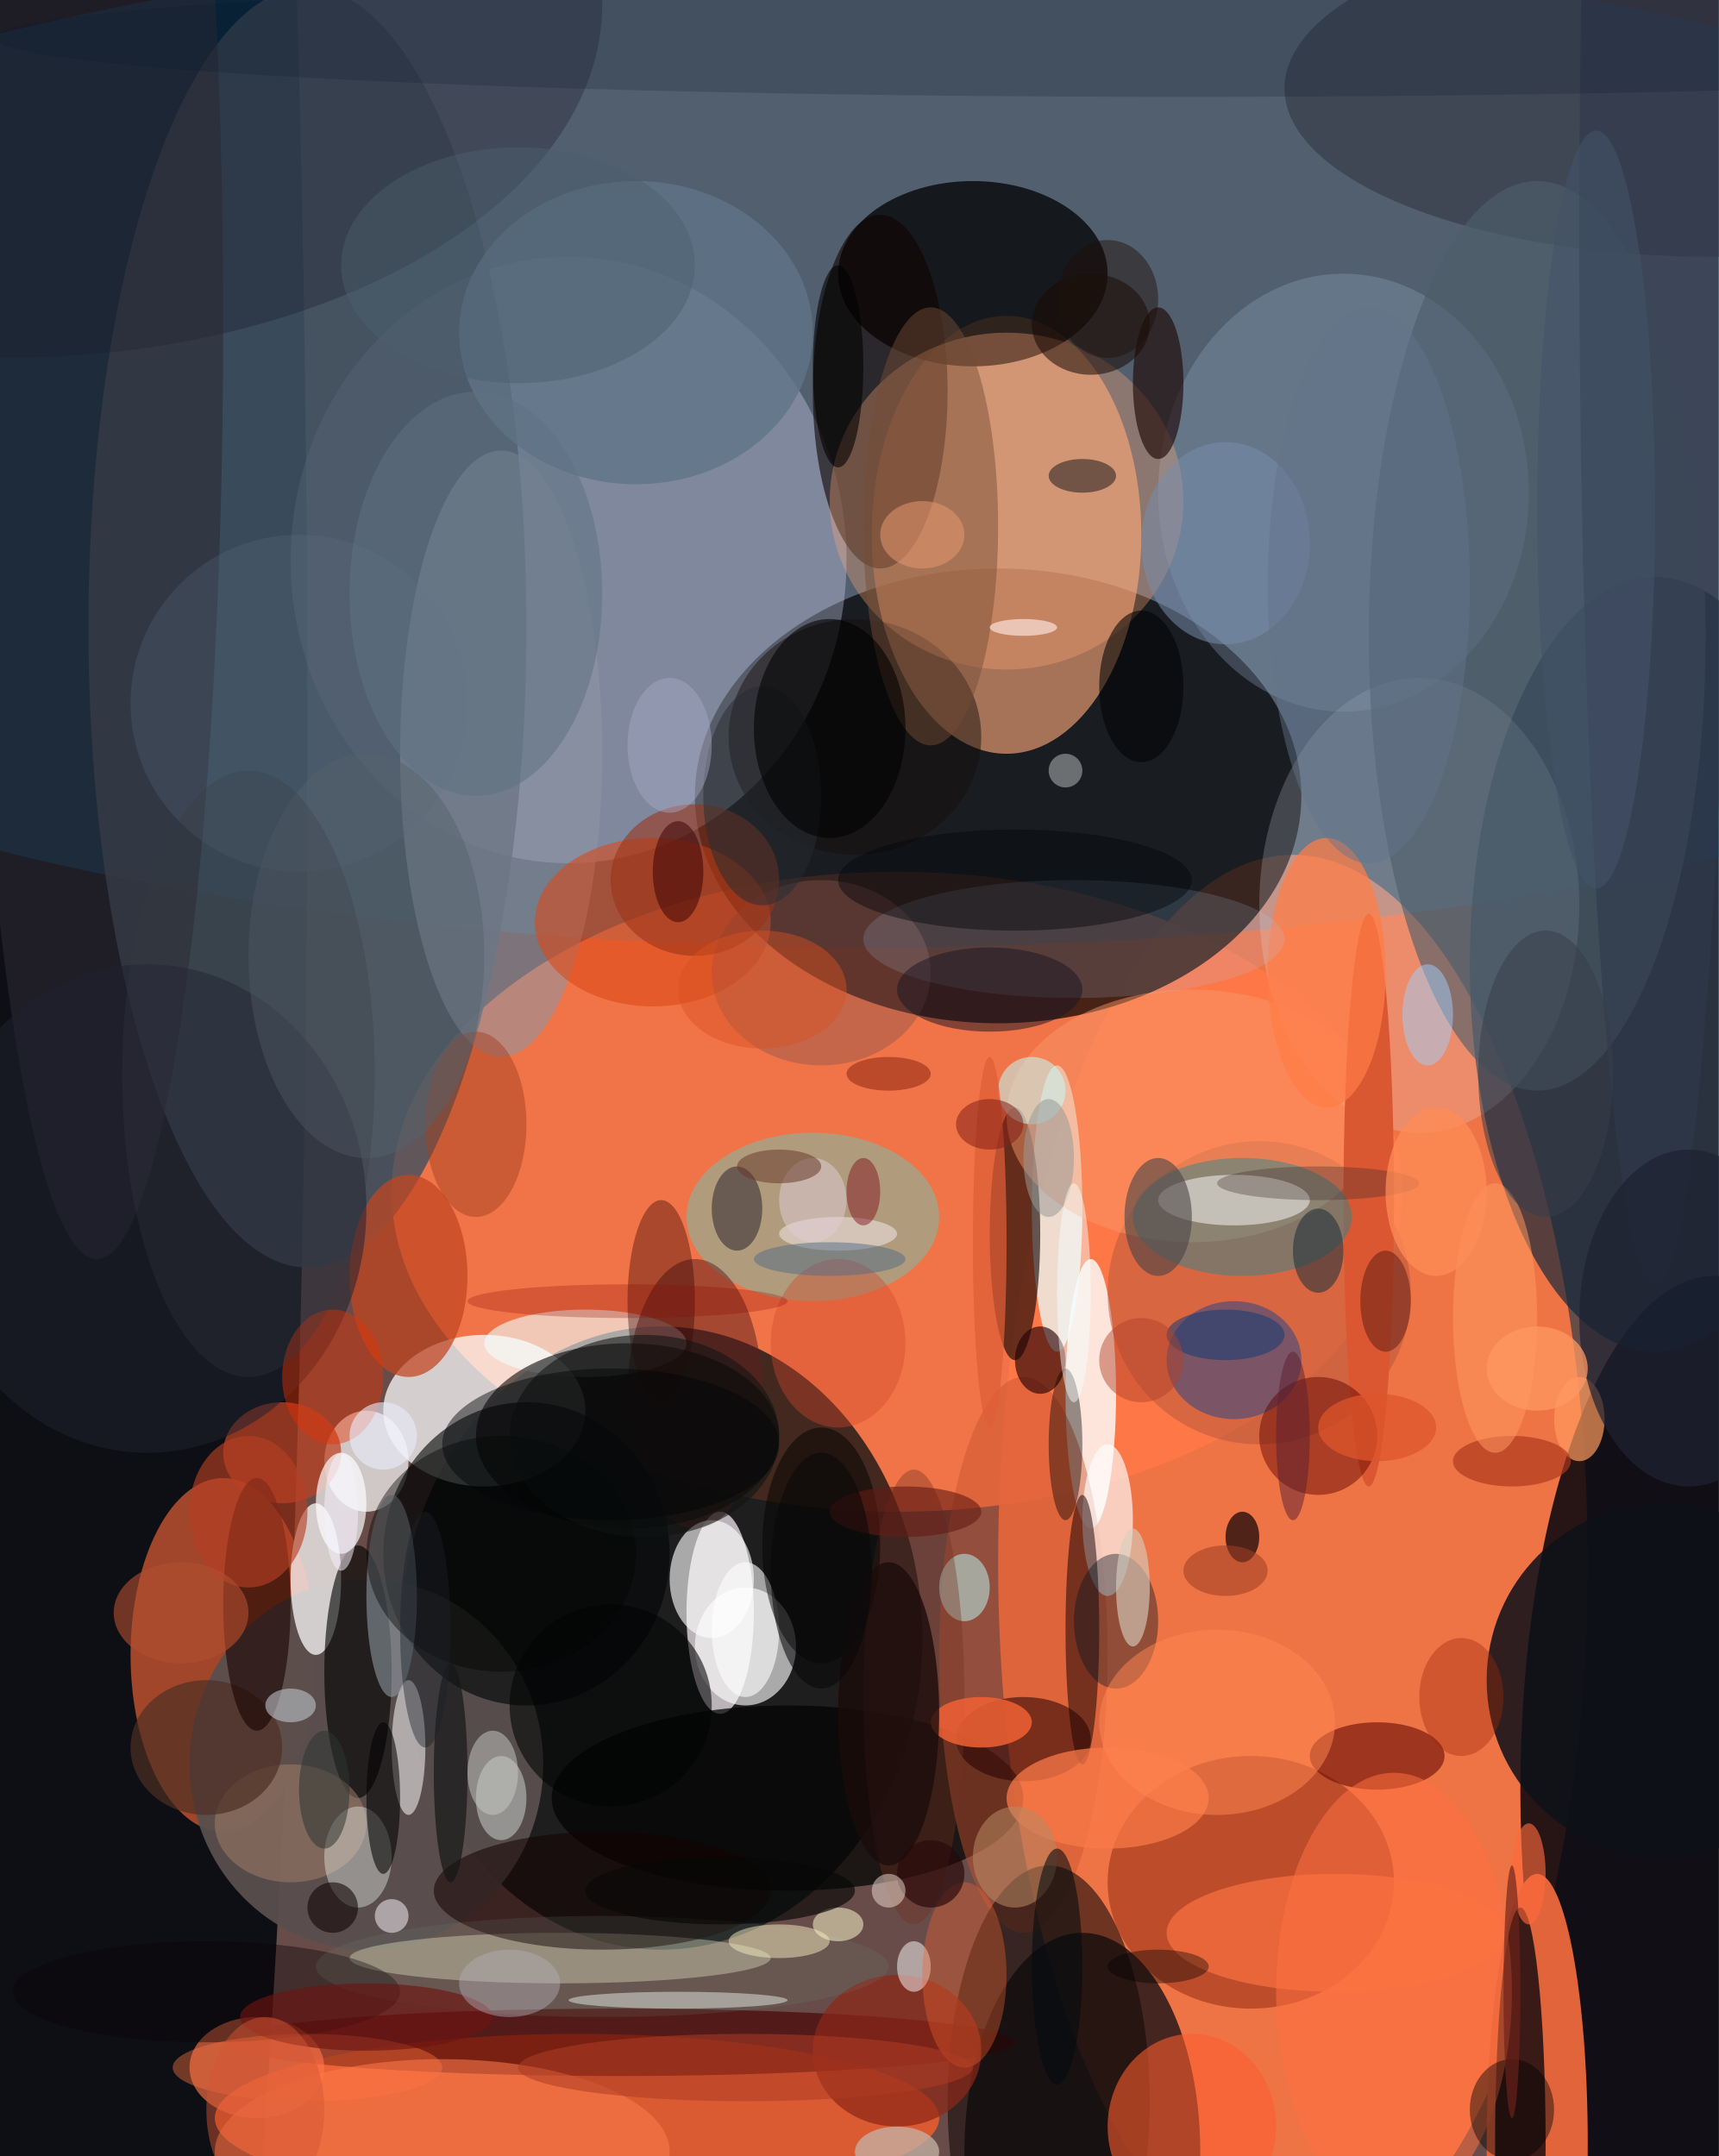
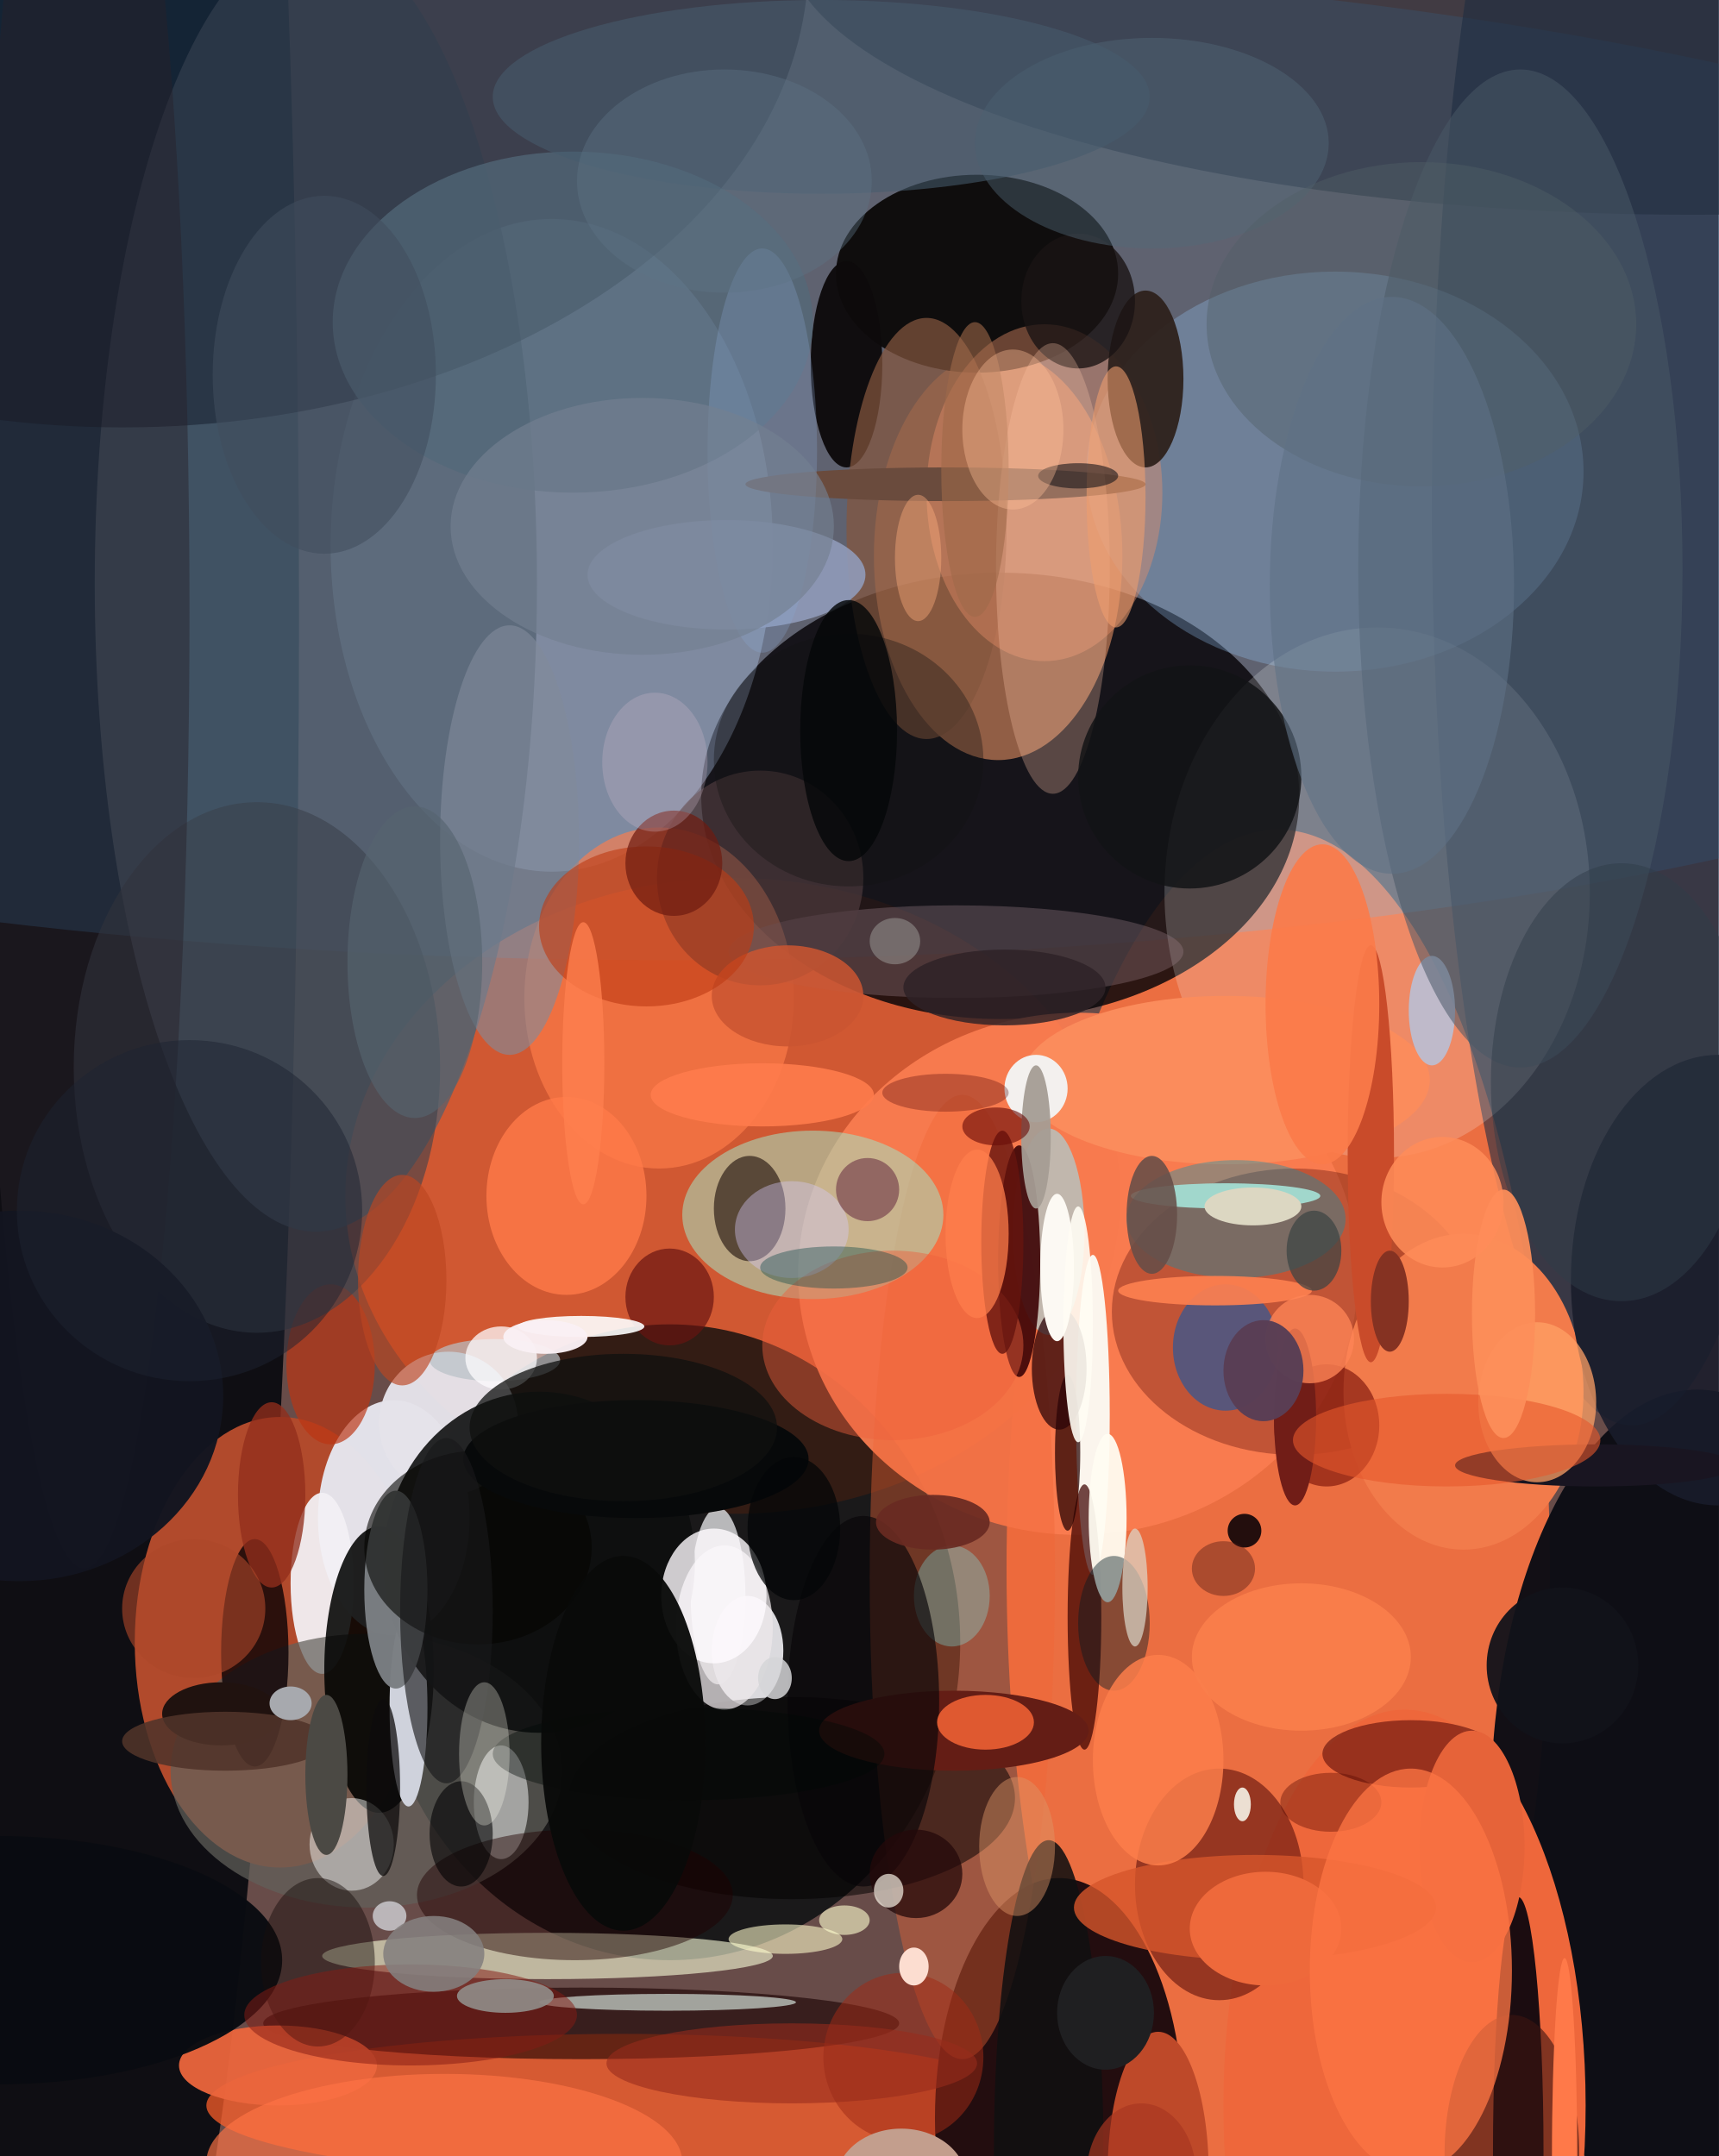
<svg xmlns="http://www.w3.org/2000/svg" width="816" height="1024" viewBox="0 0 204 256">
  <rect width="204" height="256" fill="#684c49" />
-   <ellipse cx="153.5" cy="185.5" rx="35" ry="84" fill="#ff7845" fill-opacity="0.89" />
-   <ellipse cx="106.5" cy="141.5" rx="60" ry="38" fill="#ff7848" fill-opacity="0.91" />
-   <ellipse cx="15.5" cy="86.5" rx="21" ry="255" fill="#03080f" fill-opacity="0.898" />
-   <ellipse cx="78.5" cy="194.5" rx="31" ry="37" fill="#050e11" fill-opacity="0.737" />
-   <ellipse cx="203.5" cy="212.5" rx="23" ry="61" fill="#00040b" fill-opacity="0.839" />
-   <ellipse cx="103.5" cy="52.5" rx="176" ry="60" fill="#02acfd" fill-opacity="0.208" />
-   <ellipse cx="85.5" cy="191.5" rx="4" ry="12" fill="#faf0f8" fill-opacity="0.706" />
-   <ellipse cx="118.5" cy="94.5" rx="36" ry="27" fill="#020000" fill-opacity="0.706" />
-   <ellipse cx="119.5" cy="63.5" rx="16" ry="26" fill="#ffa97c" fill-opacity="0.616" />
-   <ellipse cx="68.5" cy="251.5" rx="43" ry="10" fill="#ff5e2b" fill-opacity="0.753" />
-   <ellipse cx="67.5" cy="66.5" rx="33" ry="36" fill="#dce0ff" fill-opacity="0.322" />
-   <ellipse cx="115.5" cy="32.5" rx="16" ry="11" fill="#000000" fill-opacity="0.749" />
-   <ellipse cx="128.5" cy="255.5" rx="14" ry="26" fill="#000612" fill-opacity="0.714" />
-   <ellipse cx="196.5" cy="114.5" rx="22" ry="46" fill="#09243a" fill-opacity="0.651" />
-   <ellipse cx="26.5" cy="196.5" rx="11" ry="21" fill="#a7482b" fill-opacity="0.957" />
-   <ellipse cx="43.5" cy="173.5" rx="5" ry="6" fill="#ffffff" fill-opacity="0.69" />
-   <ellipse cx="129.5" cy="165.5" rx="3" ry="16" fill="#fdffff" fill-opacity="0.812" />
-   <ellipse cx="36.5" cy="74.5" rx="26" ry="76" fill="#43515f" fill-opacity="0.827" />
-   <ellipse cx="57.5" cy="167.5" rx="12" ry="9" fill="#fbffff" fill-opacity="0.733" />
-   <ellipse cx="159.5" cy="58.5" rx="22" ry="26" fill="#92aac5" fill-opacity="0.31" />
-   <ellipse cx="43.5" cy="209.5" rx="21" ry="22" fill="#584f4d" fill-opacity="0.945" />
-   <circle cx="197.5" cy="199.5" r="21" fill="#0f1119" fill-opacity="0.859" />
-   <ellipse cx="37.5" cy="187.5" rx="3" ry="9" fill="#ffffff" fill-opacity="0.722" />
-   <ellipse cx="182.5" cy="254.5" rx="6" ry="32" fill="#e1643b" />
-   <ellipse cx="125.5" cy="143.5" rx="3" ry="17" fill="#ebffff" fill-opacity="0.741" />
-   <ellipse cx="168.5" cy="107.5" rx="19" ry="27" fill="#eff3ff" fill-opacity="0.2" />
-   <circle cx="149.5" cy="153.5" r="18" fill="#b4563c" fill-opacity="0.506" />
-   <ellipse cx="66.5" cy="232.5" rx="25" ry="3" fill="#ffffdb" fill-opacity="0.373" />
-   <ellipse cx="96.5" cy="144.5" rx="15" ry="10" fill="#7bbda7" fill-opacity="0.553" />
-   <ellipse cx="93.5" cy="213.5" rx="28" ry="11" fill="#020302" fill-opacity="0.737" />
-   <ellipse cx="121.5" cy="196.5" rx="10" ry="33" fill="#c8532f" fill-opacity="0.455" />
-   <ellipse cx="59.5" cy="89.5" rx="12" ry="36" fill="#8e94a3" fill-opacity="0.561" />
-   <ellipse cx="73.5" cy="242.5" rx="47" ry="4" fill="#470303" fill-opacity="0.655" />
-   <ellipse cx="88.5" cy="195.5" rx="6" ry="7" fill="#ffffff" fill-opacity="0.624" />
-   <ellipse cx="120.5" cy="146.5" rx="3" ry="15" fill="#0e0000" fill-opacity="0.62" />
-   <ellipse cx="30.5" cy="245.5" rx="8" ry="6" fill="#ff744a" fill-opacity="0.639" />
-   <ellipse cx="69.5" cy="159.5" rx="12" ry="4" fill="#f1ffff" fill-opacity="0.596" />
-   <ellipse cx="203.5" cy="10.5" rx="51" ry="20" fill="#242631" fill-opacity="0.416" />
-   <ellipse cx="131.5" cy="180.5" rx="3" ry="9" fill="#ffffff" fill-opacity="0.651" />
-   <ellipse cx="77.5" cy="109.5" rx="14" ry="10" fill="#dc4917" fill-opacity="0.584" />
-   <ellipse cx="104.5" cy="46.5" rx="8" ry="21" fill="#100400" fill-opacity="0.6" />
-   <ellipse cx="82.5" cy="165.5" rx="8" ry="16" fill="#5d1f1e" fill-opacity="0.518" />
-   <ellipse cx="42.5" cy="198.5" rx="4" ry="15" fill="#000000" fill-opacity="0.612" />
-   <ellipse cx="141.5" cy="132.5" rx="22" ry="15" fill="#f89a6b" fill-opacity="0.471" />
-   <ellipse cx="180.5" cy="254.5" rx="3" ry="28" fill="#00000a" fill-opacity="0.741" />
-   <ellipse cx="48.5" cy="151.5" rx="7" ry="12" fill="#c14621" fill-opacity="0.733" />
-   <ellipse cx="101.5" cy="87.5" rx="15" ry="14" fill="#18100e" fill-opacity="0.482" />
-   <ellipse cx="75.5" cy="39.5" rx="21" ry="18" fill="#607488" fill-opacity="0.808" />
-   <ellipse cx="0.5" cy="0.5" rx="71" ry="42" fill="#0a000e" fill-opacity="0.227" />
-   <ellipse cx="33.5" cy="172.5" rx="7" ry="6" fill="#bb4325" fill-opacity="0.737" />
-   <ellipse cx="124.5" cy="249.5" rx="12" ry="28" fill="#150b0a" fill-opacity="0.596" />
-   <ellipse cx="141.5" cy="252.5" rx="10" ry="11" fill="#fd5d2f" fill-opacity="0.584" />
-   <ellipse cx="84.5" cy="187.5" rx="5" ry="7" fill="#ffffff" fill-opacity="0.62" />
-   <ellipse cx="128.5" cy="193.5" rx="2" ry="16" fill="#160002" fill-opacity="0.514" />
-   <ellipse cx="48.5" cy="207.5" rx="2" ry="8" fill="#ffffff" fill-opacity="0.522" />
-   <ellipse cx="62.5" cy="184.5" rx="17" ry="18" fill="#030608" fill-opacity="0.62" />
-   <ellipse cx="162.5" cy="142.5" rx="3" ry="34" fill="#da5832" fill-opacity="0.996" />
-   <ellipse cx="182.5" cy="75.5" rx="20" ry="54" fill="#4e5d6a" fill-opacity="0.624" />
-   <ellipse cx="147.5" cy="144.5" rx="13" ry="7" fill="#148a9a" fill-opacity="0.424" />
-   <ellipse cx="40.5" cy="178.5" rx="3" ry="6" fill="#fdfeff" fill-opacity="0.682" />
-   <ellipse cx="59.5" cy="213.5" rx="3" ry="5" fill="#dee6e5" fill-opacity="0.463" />
-   <ellipse cx="146.5" cy="161.5" rx="8" ry="7" fill="#0a4090" fill-opacity="0.451" />
-   <ellipse cx="119.5" cy="59.5" rx="21" ry="20" fill="#ffa776" fill-opacity="0.329" />
-   <ellipse cx="74.5" cy="170.5" rx="18" ry="11" fill="#040000" fill-opacity="0.58" />
-   <ellipse cx="163.5" cy="208.5" rx="8" ry="4" fill="#640904" fill-opacity="0.576" />
-   <ellipse cx="11.5" cy="38.5" rx="15" ry="111" fill="#2c2833" fill-opacity="0.576" />
-   <ellipse cx="135.5" cy="81.5" rx="5" ry="9" fill="#010305" fill-opacity="0.569" />
-   <ellipse cx="106.5" cy="243.5" rx="10" ry="9" fill="#8c2717" fill-opacity="0.706" />
-   <circle cx="156.5" cy="170.5" r="7" fill="#5d0000" fill-opacity="0.463" />
-   <ellipse cx="88.5" cy="193.5" rx="4" ry="8" fill="#ffffff" fill-opacity="0.592" />
-   <ellipse cx="17.5" cy="143.5" rx="26" ry="29" fill="#1f2230" fill-opacity="0.525" />
-   <ellipse cx="110.5" cy="62.5" rx="8" ry="26" fill="#754e36" fill-opacity="0.471" />
-   <ellipse cx="137.5" cy="45.5" rx="3" ry="9" fill="#1a0400" fill-opacity="0.616" />
-   <ellipse cx="148.5" cy="223.5" rx="17" ry="15" fill="#6f0d00" fill-opacity="0.376" />
-   <ellipse cx="39.5" cy="163.5" rx="6" ry="8" fill="#e82f00" fill-opacity="0.427" />
-   <ellipse cx="34.5" cy="216.5" rx="9" ry="7" fill="#a57f6a" fill-opacity="0.502" />
-   <ellipse cx="71.5" cy="224.5" rx="20" ry="7" fill="#160000" fill-opacity="0.537" />
-   <ellipse cx="187.5" cy="168.5" rx="3" ry="5" fill="#ff9a5e" fill-opacity="0.694" />
-   <ellipse cx="24.5" cy="236.5" rx="23" ry="6" fill="#0b0405" fill-opacity="0.412" />
-   <ellipse cx="71.5" cy="233.5" rx="34" ry="6" fill="#6c8e76" fill-opacity="0.161" />
-   <ellipse cx="97.5" cy="115.5" rx="13" ry="11" fill="#865150" fill-opacity="0.408" />
-   <ellipse cx="132.5" cy="192.5" rx="5" ry="8" fill="#001322" fill-opacity="0.392" />
-   <ellipse cx="196.5" cy="27.5" rx="9" ry="125" fill="#30384b" fill-opacity="0.627" />
-   <ellipse cx="146.5" cy="142.5" rx="9" ry="3" fill="#ffffff" fill-opacity="0.494" />
-   <ellipse cx="147.5" cy="182.5" rx="2" ry="3" fill="#28100f" fill-opacity="0.796" />
-   <circle cx="122.5" cy="129.5" r="4" fill="#c1ffff" fill-opacity="0.525" />
-   <ellipse cx="157.5" cy="115.5" rx="7" ry="16" fill="#ff7c46" fill-opacity="0.733" />
-   <ellipse cx="24.5" cy="207.5" rx="9" ry="8" fill="#4d2f24" fill-opacity="0.686" />
-   <ellipse cx="169.5" cy="120.5" rx="3" ry="6" fill="#9fd2ff" fill-opacity="0.482" />
-   <ellipse cx="123.5" cy="161.5" rx="3" ry="4" fill="#230005" fill-opacity="0.627" />
-   <ellipse cx="114.5" cy="188.5" rx="3" ry="4" fill="#b8f8f4" fill-opacity="0.522" />
-   <ellipse cx="30.5" cy="190.5" rx="4" ry="15" fill="#190000" fill-opacity="0.592" />
-   <ellipse cx="46.5" cy="189.5" rx="3" ry="12" fill="#929ea6" fill-opacity="0.565" />
-   <ellipse cx="52.5" cy="255.5" rx="27" ry="11" fill="#ff7d4c" fill-opacity="0.553" />
-   <ellipse cx="129.5" cy="38.5" rx="7" ry="6" fill="#190a05" fill-opacity="0.545" />
-   <ellipse cx="78.5" cy="154.5" rx="4" ry="12" fill="#340000" fill-opacity="0.376" />
-   <ellipse cx="121.5" cy="206.5" rx="8" ry="5" fill="#230000" fill-opacity="0.537" />
-   <ellipse cx="87.5" cy="143.5" rx="3" ry="5" fill="#281e2c" fill-opacity="0.518" />
-   <ellipse cx="126.5" cy="171.5" rx="2" ry="9" fill="#000000" fill-opacity="0.408" />
-   <ellipse cx="127.5" cy="111.5" rx="25" ry="7" fill="#a5d6ff" fill-opacity="0.157" />
-   <ellipse cx="108.5" cy="201.5" rx="6" ry="27" fill="#743021" fill-opacity="0.376" />
-   <circle cx="46.5" cy="227.5" r="2" fill="#e5dee3" fill-opacity="0.6" />
-   <ellipse cx="82.5" cy="104.5" rx="10" ry="9" fill="#9b3318" fill-opacity="0.576" />
-   <ellipse cx="128.5" cy="56.5" rx="4" ry="2" fill="#00080f" fill-opacity="0.463" />
-   <ellipse cx="165.5" cy="236.5" rx="14" ry="26" fill="#ff6f3f" fill-opacity="0.541" />
-   <ellipse cx="99.5" cy="228.5" rx="3" ry="2" fill="#ffffd3" fill-opacity="0.514" />
-   <ellipse cx="179.5" cy="250.5" rx="5" ry="6" fill="#020001" fill-opacity="0.431" />
-   <ellipse cx="106.5" cy="255.5" rx="5" ry="3" fill="#c4b2a4" fill-opacity="0.765" />
-   <circle cx="72.5" cy="202.5" r="12" fill="#000302" fill-opacity="0.576" />
-   <ellipse cx="80.5" cy="237.5" rx="13" ry="1" fill="#f6fffd" fill-opacity="0.435" />
-   <ellipse cx="108.5" cy="233.5" rx="2" ry="3" fill="#ffffff" fill-opacity="0.49" />
-   <ellipse cx="181.5" cy="222.5" rx="2" ry="6" fill="#ff683a" fill-opacity="0.624" />
-   <ellipse cx="56.5" cy="133.5" rx="6" ry="11" fill="#a14121" fill-opacity="0.475" />
-   <ellipse cx="97.5" cy="183.5" rx="7" ry="14" fill="#000001" fill-opacity="0.478" />
-   <ellipse cx="42.5" cy="220.5" rx="4" ry="6" fill="#f5fcf8" fill-opacity="0.38" />
-   <ellipse cx="179.5" cy="173.5" rx="7" ry="3" fill="#ac381d" fill-opacity="0.663" />
-   <ellipse cx="53.5" cy="210.5" rx="2" ry="13" fill="#141616" fill-opacity="0.671" />
-   <circle cx="126.5" cy="91.5" r="2" fill="#b5b8b8" fill-opacity="0.533" />
-   <ellipse cx="45.5" cy="213.5" rx="2" ry="9" fill="#000000" fill-opacity="0.561" />
-   <ellipse cx="99.5" cy="159.5" rx="8" ry="10" fill="#d1462b" fill-opacity="0.4" />
-   <ellipse cx="131.5" cy="213.5" rx="12" ry="6" fill="#fa7947" fill-opacity="0.745" />
-   <ellipse cx="116.5" cy="204.5" rx="6" ry="3" fill="#f06134" fill-opacity="0.847" />
-   <ellipse cx="92.5" cy="230.5" rx="6" ry="2" fill="#f3ecbe" fill-opacity="0.502" />
-   <ellipse cx="117.5" cy="117.5" rx="11" ry="5" fill="#1b1623" fill-opacity="0.518" />
-   <ellipse cx="59.5" cy="184.5" rx="16" ry="14" fill="#040400" fill-opacity="0.416" />
-   <ellipse cx="140.5" cy="4.5" rx="141" ry="7" fill="#081829" fill-opacity="0.196" />
-   <ellipse cx="200.5" cy="156.5" rx="13" ry="20" fill="#1e2232" fill-opacity="0.714" />
-   <ellipse cx="90.5" cy="94.5" rx="7" ry="13" fill="#282c32" fill-opacity="0.522" />
-   <ellipse cx="36.5" cy="245.5" rx="16" ry="4" fill="#ff7441" fill-opacity="0.42" />
-   <ellipse cx="98.5" cy="86.5" rx="9" ry="13" fill="#000000" fill-opacity="0.58" />
-   <ellipse cx="177.5" cy="156.5" rx="5" ry="16" fill="#ff9961" fill-opacity="0.533" />
-   <ellipse cx="117.5" cy="147.5" rx="2" ry="22" fill="#df5e36" fill-opacity="0.741" />
-   <ellipse cx="137.5" cy="144.5" rx="4" ry="7" fill="#4b4445" fill-opacity="0.596" />
-   <ellipse cx="114.5" cy="234.5" rx="5" ry="11" fill="#f46432" fill-opacity="0.357" />
-   <ellipse cx="56.5" cy="70.5" rx="15" ry="24" fill="#607282" fill-opacity="0.529" />
-   <ellipse cx="99.5" cy="43.5" rx="3" ry="12" fill="#000000" fill-opacity="0.58" />
-   <ellipse cx="134.5" cy="188.5" rx="2" ry="7" fill="#d6cfbf" fill-opacity="0.624" />
-   <ellipse cx="99.5" cy="146.5" rx="7" ry="2" fill="#fff4ff" fill-opacity="0.451" />
-   <ellipse cx="145.5" cy="64.5" rx="10" ry="12" fill="#778cac" fill-opacity="0.537" />
-   <circle cx="45.5" cy="170.5" r="4" fill="#e9ebf8" fill-opacity="0.604" />
-   <ellipse cx="85.5" cy="224.5" rx="16" ry="4" fill="#070807" fill-opacity="0.655" />
-   <ellipse cx="105.5" cy="203.5" rx="6" ry="18" fill="#1b0c0b" fill-opacity="0.796" />
-   <ellipse cx="173.5" cy="201.5" rx="5" ry="7" fill="#9f290d" fill-opacity="0.38" />
-   <ellipse cx="124.5" cy="137.5" rx="3" ry="7" fill="#989a99" fill-opacity="0.545" />
-   <ellipse cx="76.5" cy="170.5" rx="16" ry="12" fill="#0f1512" fill-opacity="0.569" />
-   <ellipse cx="145.5" cy="186.5" rx="5" ry="3" fill="#a03d23" fill-opacity="0.557" />
-   <ellipse cx="88.5" cy="245.5" rx="27" ry="4" fill="#ae3c24" fill-opacity="0.545" />
-   <ellipse cx="156.5" cy="148.5" rx="3" ry="5" fill="#22323b" fill-opacity="0.569" />
-   <ellipse cx="183.5" cy="127.5" rx="8" ry="17" fill="#393e4b" fill-opacity="0.541" />
-   <ellipse cx="120.5" cy="220.5" rx="5" ry="6" fill="#b98a66" fill-opacity="0.537" />
-   <ellipse cx="125.5" cy="233.5" rx="3" ry="14" fill="#030c0f" fill-opacity="0.573" />
-   <ellipse cx="158.5" cy="229.5" rx="20" ry="7" fill="#fd7341" fill-opacity="0.663" />
-   <circle cx="110.5" cy="222.5" r="4" fill="#270809" fill-opacity="0.667" />
-   <ellipse cx="43.5" cy="239.5" rx="15" ry="4" fill="#6e1411" fill-opacity="0.624" />
-   <ellipse cx="34.5" cy="202.5" rx="3" ry="2" fill="#bdc6ce" fill-opacity="0.58" />
-   <ellipse cx="137.5" cy="233.5" rx="6" ry="2" fill="#000000" fill-opacity="0.376" />
-   <ellipse cx="105.5" cy="127.5" rx="5" ry="2" fill="#851f10" fill-opacity="0.494" />
-   <circle cx="39.5" cy="226.5" r="3" fill="#0e0000" fill-opacity="0.565" />
-   <ellipse cx="29.5" cy="179.5" rx="7" ry="9" fill="#b63f24" fill-opacity="0.631" />
-   <ellipse cx="164.5" cy="154.5" rx="3" ry="6" fill="#470e0d" fill-opacity="0.427" />
-   <ellipse cx="156.5" cy="140.5" rx="12" ry="2" fill="#3d292b" fill-opacity="0.325" />
-   <ellipse cx="21.5" cy="191.5" rx="8" ry="6" fill="#b14f31" fill-opacity="0.604" />
-   <ellipse cx="107.5" cy="179.5" rx="9" ry="3" fill="#631b13" fill-opacity="0.596" />
-   <circle cx="35.5" cy="83.5" r="20" fill="#637487" fill-opacity="0.239" />
-   <ellipse cx="43.5" cy="113.5" rx="14" ry="24" fill="#54616b" fill-opacity="0.475" />
-   <ellipse cx="182.5" cy="162.5" rx="6" ry="5" fill="#ff9962" fill-opacity="0.737" />
-   <ellipse cx="90.5" cy="117.5" rx="10" ry="7" fill="#d74f22" fill-opacity="0.455" />
-   <ellipse cx="127.5" cy="153.5" rx="2" ry="13" fill="#f4ffff" fill-opacity="0.463" />
-   <circle cx="105.5" cy="224.5" r="2" fill="#f3e5d7" fill-opacity="0.482" />
-   <ellipse cx="109.5" cy="63.5" rx="5" ry="4" fill="#e6976e" fill-opacity="0.537" />
-   <ellipse cx="72.5" cy="171.5" rx="20" ry="9" fill="#040608" fill-opacity="0.467" />
-   <ellipse cx="40.5" cy="179.5" rx="2" ry="7" fill="#f3f1fc" fill-opacity="0.533" />
-   <ellipse cx="60.5" cy="235.5" rx="6" ry="4" fill="#b5afb9" fill-opacity="0.435" />
-   <ellipse cx="96.5" cy="142.5" rx="4" ry="5" fill="#dfcad5" fill-opacity="0.518" />
-   <ellipse cx="92.5" cy="138.5" rx="5" ry="2" fill="#6a3b2f" fill-opacity="0.545" />
-   <ellipse cx="29.5" cy="127.5" rx="15" ry="36" fill="#373a44" fill-opacity="0.278" />
-   <ellipse cx="120.5" cy="104.5" rx="21" ry="6" fill="#040509" fill-opacity="0.443" />
-   <ellipse cx="162.5" cy="69.5" rx="12" ry="33" fill="#62758b" fill-opacity="0.459" />
-   <ellipse cx="121.5" cy="74.5" rx="4" ry="1" fill="#f0d0c5" fill-opacity="0.839" />
-   <ellipse cx="38.5" cy="212.5" rx="3" ry="7" fill="#2e3531" fill-opacity="0.537" />
-   <ellipse cx="50.5" cy="193.5" rx="3" ry="14" fill="#1c2129" fill-opacity="0.42" />
-   <ellipse cx="58.5" cy="210.5" rx="3" ry="5" fill="#c3c6c1" fill-opacity="0.533" />
-   <ellipse cx="131.5" cy="35.5" rx="6" ry="7" fill="#1e110a" fill-opacity="0.467" />
-   <ellipse cx="145.5" cy="158.5" rx="7" ry="3" fill="#133d76" fill-opacity="0.537" />
-   <ellipse cx="170.5" cy="141.5" rx="6" ry="10" fill="#ff8c58" fill-opacity="0.733" />
-   <ellipse cx="102.5" cy="141.5" rx="2" ry="4" fill="#7e0c1b" fill-opacity="0.463" />
-   <ellipse cx="144.5" cy="204.5" rx="14" ry="11" fill="#ff8650" fill-opacity="0.514" />
-   <ellipse cx="79.5" cy="88.5" rx="5" ry="8" fill="#a8abc7" fill-opacity="0.439" />
-   <ellipse cx="117.5" cy="133.5" rx="4" ry="3" fill="#862219" fill-opacity="0.553" />
-   <ellipse cx="80.5" cy="103.5" rx="3" ry="6" fill="#390005" fill-opacity="0.514" />
-   <circle cx="135.5" cy="161.5" r="5" fill="#b04129" fill-opacity="0.467" />
-   <ellipse cx="97.5" cy="186.5" rx="6" ry="14" fill="#070709" fill-opacity="0.569" />
-   <ellipse cx="61.5" cy="31.5" rx="21" ry="14" fill="#4b5f6e" fill-opacity="0.459" />
-   <ellipse cx="163.5" cy="169.5" rx="7" ry="4" fill="#de552b" fill-opacity="0.733" />
-   <ellipse cx="153.5" cy="170.5" rx="2" ry="10" fill="#5c2030" fill-opacity="0.514" />
-   <ellipse cx="98.5" cy="149.5" rx="9" ry="2" fill="#536c87" fill-opacity="0.498" />
-   <ellipse cx="179.5" cy="236.5" rx="1" ry="15" fill="#6b221b" fill-opacity="0.663" />
-   <ellipse cx="31.5" cy="250.5" rx="7" ry="11" fill="#d35533" fill-opacity="0.471" />
-   <ellipse cx="74.5" cy="154.5" rx="19" ry="2" fill="#8a0900" fill-opacity="0.271" />
-   <ellipse cx="189.5" cy="60.5" rx="7" ry="45" fill="#435368" fill-opacity="0.588" />
+   <ellipse cx="151.75" cy="186.25" rx="32.25" ry="87.75" fill="#eb6e41" />
+   <ellipse cx="87" cy="142" rx="46" ry="37.75" fill="#e05a30" fill-opacity="0.871" />
+   <ellipse cx="12.75" cy="73.25" rx="22.75" ry="221.75" fill="#06080e" fill-opacity="0.906" />
+   <ellipse cx="79.5" cy="195" rx="34.5" ry="37.75" fill="#00090b" fill-opacity="0.753" />
+   <ellipse cx="201.5" cy="214.5" rx="24.5" ry="49.5" fill="#0c0d14" fill-opacity="0.965" />
+   <ellipse cx="79" cy="54.75" rx="206.75" ry="59.25" fill="#43b0f2" fill-opacity="0.231" />
+   <ellipse cx="85.25" cy="189.5" rx="3.25" ry="10.5" fill="#c9c9cb" fill-opacity="0.906" />
+   <ellipse cx="118.75" cy="94.5" rx="35.5" ry="26.5" fill="#09070a" fill-opacity="0.843" />
+   <ellipse cx="118.5" cy="66" rx="14.75" ry="24.25" fill="#ffa16c" fill-opacity="0.529" />
+   <ellipse cx="73.75" cy="250" rx="49.25" ry="8.5" fill="#ff5f2a" fill-opacity="0.729" />
+   <ellipse cx="65.5" cy="64.75" rx="26.25" ry="38.75" fill="#bedaff" fill-opacity="0.337" />
+   <ellipse cx="125.75" cy="251.5" rx="14.75" ry="28.5" fill="#230d0f" />
+   <ellipse cx="116" cy="32.5" rx="16.75" ry="11.75" fill="#0d0b0b" fill-opacity="0.969" />
+   <ellipse cx="128" cy="151.25" rx="33.25" ry="31" fill="#f97c50" fill-opacity="0.937" />
+   <ellipse cx="78.25" cy="118.5" rx="16" ry="20.25" fill="#ff7d4a" fill-opacity="0.651" />
+   <ellipse cx="166.75" cy="250" rx="21.5" ry="47" fill="#ee673b" />
+   <ellipse cx="33.25" cy="195" rx="17.25" ry="26.75" fill="#b14a2c" />
+   <ellipse cx="193.75" cy="60.25" rx="23.75" ry="109" fill="#192a43" fill-opacity="0.584" />
+   <ellipse cx="158.5" cy="56" rx="29.5" ry="23.75" fill="#99ceff" fill-opacity="0.282" />
+   <ellipse cx="46.75" cy="180.25" rx="9" ry="14" fill="#e7e7ef" fill-opacity="0.961" />
+   <ellipse cx="37.5" cy="69.25" rx="26.25" ry="77" fill="#4f5f6e" fill-opacity="0.71" />
+   <ellipse cx="53.25" cy="169" rx="8.25" ry="8.5" fill="#e6e4eb" fill-opacity="0.961" />
+   <ellipse cx="38.25" cy="188" rx="3.75" ry="10.75" fill="#f2f0f4" fill-opacity="0.945" />
+   <ellipse cx="129.75" cy="168" rx="2" ry="19" fill="#fbf5ed" />
+   <ellipse cx="43.5" cy="210.25" rx="23.25" ry="16.25" fill="#61605b" fill-opacity="0.722" />
+   <ellipse cx="114.25" cy="187.25" rx="11" ry="57.25" fill="#ef6636" fill-opacity="0.396" />
+   <ellipse cx="153.75" cy="155.75" rx="21.75" ry="17" fill="#4b0101" fill-opacity="0.318" />
+   <ellipse cx="69" cy="240.25" rx="37.75" ry="4.25" fill="#190000" fill-opacity="0.604" />
+   <ellipse cx="65" cy="232.25" rx="26.75" ry="2.75" fill="#f3f7d3" fill-opacity="0.624" />
+   <ellipse cx="180.25" cy="255.5" rx="3" ry="30.25" fill="#1b0c10" fill-opacity="0.996" />
+   <ellipse cx="124.5" cy="146.25" rx="4.25" ry="12.25" fill="#a5d5dc" fill-opacity="0.667" />
+   <ellipse cx="173.75" cy="165.25" rx="14.25" ry="18.75" fill="#f27b4b" />
+   <ellipse cx="14.5" cy="-4.75" rx="81.5" ry="55.5" fill="#0b0f1e" fill-opacity="0.416" />
+   <ellipse cx="163.5" cy="106" rx="25.25" ry="31.5" fill="#fbffff" fill-opacity="0.196" />
+   <ellipse cx="58.75" cy="161.5" rx="7.75" ry="2.5" fill="#b8c0c6" fill-opacity="0.702" />
+   <ellipse cx="88.75" cy="196" rx="4.25" ry="6.5" fill="#e5e4e9" fill-opacity="0.949" />
+   <ellipse cx="33" cy="245.25" rx="11.75" ry="4.75" fill="#eb653c" fill-opacity="0.949" />
+   <ellipse cx="94" cy="213.5" rx="26.5" ry="12" fill="#020000" fill-opacity="0.529" />
+   <ellipse cx="-0.25" cy="232.75" rx="33.75" ry="14.75" fill="#0a0c11" fill-opacity="0.969" />
+   <ellipse cx="121" cy="149.75" rx="2.5" ry="13.75" fill="#400708" fill-opacity="0.922" />
+   <ellipse cx="96.5" cy="144.25" rx="15.5" ry="10" fill="#a6ddbd" fill-opacity="0.569" />
+   <ellipse cx="100.5" cy="43.25" rx="4.25" ry="12.25" fill="#0d0a0b" fill-opacity="0.957" />
+   <ellipse cx="45" cy="198.25" rx="6.5" ry="17" fill="#000201" fill-opacity="0.871" />
+   <ellipse cx="110" cy="62.75" rx="9.5" ry="25" fill="#83563e" fill-opacity="0.718" />
+   <ellipse cx="128.75" cy="192" rx="2" ry="15.75" fill="#3c0201" fill-opacity="0.722" />
+   <ellipse cx="145.5" cy="142" rx="11.25" ry="1.5" fill="#ffffdc" />
+   <ellipse cx="68" cy="38.25" rx="28.5" ry="20.25" fill="#536879" fill-opacity="0.729" />
+   <ellipse cx="60.5" cy="99.75" rx="8.25" ry="25.5" fill="#808b9a" fill-opacity="0.616" />
+   <ellipse cx="137.5" cy="258" rx="6" ry="16.75" fill="#be4929" />
+   <ellipse cx="131.5" cy="180.25" rx="2.25" ry="10" fill="#fffdf2" fill-opacity="0.937" />
+   <ellipse cx="113.5" cy="113" rx="27" ry="5.5" fill="#9e858c" fill-opacity="0.322" />
+   <ellipse cx="39.25" cy="162" rx="5.25" ry="9.5" fill="#bb3513" fill-opacity="0.675" />
+   <ellipse cx="30.5" cy="126.75" rx="21.75" ry="31.5" fill="#3a424c" fill-opacity="0.588" />
+   <ellipse cx="124" cy="58.5" rx="14" ry="20" fill="#e78f67" fill-opacity="0.416" />
+   <ellipse cx="48.5" cy="202.75" rx="2.25" ry="11.75" fill="#cfd2dc" />
+   <ellipse cx="64" cy="185.5" rx="18.5" ry="20.25" fill="#0d0e0e" fill-opacity="0.89" />
+   <ellipse cx="204" cy="152" rx="17.5" ry="26.75" fill="#181c2b" fill-opacity="0.878" />
+   <ellipse cx="86" cy="193.25" rx="5.75" ry="9.75" fill="#ede7eb" fill-opacity="0.729" />
+   <ellipse cx="201" cy="-7.75" rx="108" ry="33.25" fill="#212f3f" fill-opacity="0.549" />
+   <ellipse cx="124.5" cy="255.25" rx="6.5" ry="36.75" fill="#110f10" fill-opacity="0.875" />
+   <ellipse cx="145.5" cy="160" rx="6.25" ry="7.5" fill="#3d578d" fill-opacity="0.78" />
+   <ellipse cx="136" cy="45" rx="4.5" ry="10.5" fill="#2e211c" fill-opacity="0.945" />
+   <ellipse cx="90.25" cy="104.25" rx="12.25" ry="12.75" fill="#4f3c3f" fill-opacity="0.678" />
+   <ellipse cx="84.75" cy="189.5" rx="6.25" ry="8" fill="#fffbff" fill-opacity="0.796" />
+   <ellipse cx="79.5" cy="154" rx="5.25" ry="5.75" fill="#671411" fill-opacity="0.678" />
+   <ellipse cx="59.5" cy="214" rx="3.25" ry="6.75" fill="#f5f8f8" fill-opacity="0.51" />
+   <ellipse cx="157.5" cy="169.25" rx="6.25" ry="7.25" fill="#831a0e" fill-opacity="0.686" />
+   <ellipse cx="185.5" cy="197.75" rx="9" ry="9.25" fill="#11121a" fill-opacity="0.945" />
+   <ellipse cx="100.75" cy="90.25" rx="16" ry="15" fill="#111311" fill-opacity="0.357" />
+   <ellipse cx="47" cy="188.75" rx="3.75" ry="11.75" fill="#7a7e83" fill-opacity="0.973" />
+   <ellipse cx="145.5" cy="128.25" rx="24.25" ry="10" fill="#fb8c5c" />
+   <ellipse cx="167.5" cy="208.25" rx="10.5" ry="4" fill="#540806" fill-opacity="0.561" />
+   <ellipse cx="67.25" cy="142" rx="9.5" ry="11.75" fill="#ff7a49" fill-opacity="0.816" />
+   <ellipse cx="170" cy="120" rx="2.75" ry="6.5" fill="#b9c0d6" fill-opacity="0.886" />
+   <ellipse cx="126.75" cy="172.5" rx="1.5" ry="9.25" fill="#230000" fill-opacity="0.722" />
+   <ellipse cx="106" cy="159.75" rx="15.5" ry="11.25" fill="#ee603c" fill-opacity="0.451" />
+   <ellipse cx="68.25" cy="225" rx="18.75" ry="7.75" fill="#1f0100" fill-opacity="0.463" />
+   <ellipse cx="132.25" cy="192.75" rx="4.25" ry="8" fill="#001a25" fill-opacity="0.427" />
+   <ellipse cx="144.75" cy="223.75" rx="10" ry="13.75" fill="#4f0806" fill-opacity="0.545" />
+   <ellipse cx="86.25" cy="68.25" rx="16.5" ry="6.5" fill="#909bb9" fill-opacity="0.894" />
+   <ellipse cx="93.25" cy="230.25" rx="6.75" ry="1.75" fill="#fffccb" fill-opacity="0.584" />
+   <ellipse cx="52.75" cy="256.75" rx="28.25" ry="10.5" fill="#ff7345" fill-opacity="0.671" />
+   <ellipse cx="125.75" cy="162.5" rx="3.25" ry="7.25" fill="#2a0407" fill-opacity="0.737" />
+   <ellipse cx="41.75" cy="219" rx="5" ry="5.5" fill="#f9faf8" fill-opacity="0.475" />
+   <ellipse cx="113.25" cy="205.5" rx="16" ry="4.75" fill="#641d15" />
+   <ellipse cx="79.25" cy="237.75" rx="15.25" ry="1" fill="#c0c8c2" fill-opacity="0.78" />
+   <ellipse cx="180.5" cy="67.5" rx="19.25" ry="59.25" fill="#485767" fill-opacity="0.541" />
+   <ellipse cx="69" cy="157.5" rx="7.5" ry="1.25" fill="#fdffff" fill-opacity="0.894" />
+   <ellipse cx="107.25" cy="244.25" rx="9.5" ry="10" fill="#a02b16" fill-opacity="0.522" />
+   <ellipse cx="123" cy="129.25" rx="3.75" ry="4" fill="#f3f0ee" />
+   <ellipse cx="113" cy="189.5" rx="4.5" ry="6" fill="#7fffff" fill-opacity="0.286" />
+   <ellipse cx="162.75" cy="137" rx="2.75" ry="24.75" fill="#c94b2a" />
+   <ellipse cx="30.25" cy="196.25" rx="4" ry="13.5" fill="#070005" fill-opacity="0.784" />
+   <ellipse cx="146.75" cy="144.75" rx="13" ry="7" fill="#0093b1" fill-opacity="0.369" />
+   <ellipse cx="56.75" cy="183.75" rx="13.5" ry="11.5" fill="#040501" fill-opacity="0.596" />
+   <ellipse cx="10" cy="72.75" rx="12.5" ry="113.5" fill="#28212b" fill-opacity="0.463" />
+   <ellipse cx="102.5" cy="202" rx="9" ry="22" fill="#090608" fill-opacity="0.659" />
+   <ellipse cx="75.5" cy="173.25" rx="20.5" ry="7" fill="#07090a" />
+   <ellipse cx="119" cy="147.5" rx="2.5" ry="13.25" fill="#65140e" fill-opacity="0.8" />
+   <ellipse cx="2.25" cy="165.75" rx="24.25" ry="22" fill="#131520" fill-opacity="0.976" />
+   <ellipse cx="108.75" cy="222.5" rx="5.5" ry="5.25" fill="#23090a" fill-opacity="0.749" />
+   <ellipse cx="26.25" cy="203.5" rx="7" ry="3.75" fill="#20120f" />
+   <ellipse cx="179.5" cy="255.75" rx="8" ry="16.5" fill="#3b1411" fill-opacity="0.608" />
+   <ellipse cx="112.25" cy="57.5" rx="23.75" ry="2" fill="#6a4b3d" />
+   <ellipse cx="128" cy="35.75" rx="6.75" ry="8" fill="#1a1413" fill-opacity="0.792" />
+   <ellipse cx="108.5" cy="233.5" rx="1.75" ry="2.25" fill="#fcddd0" />
+   <circle cx="147.75" cy="181.75" r="2" fill="#230e0d" />
+   <ellipse cx="37.75" cy="233" rx="6.75" ry="10" fill="#180d0b" fill-opacity="0.471" />
+   <ellipse cx="189.5" cy="174" rx="16.75" ry="2.5" fill="#191521" />
+   <ellipse cx="182.5" cy="166.5" rx="7" ry="9.5" fill="#ffa066" fill-opacity="0.741" />
+   <ellipse cx="107" cy="259" rx="7.75" ry="6.25" fill="#c39e8d" />
+   <ellipse cx="157" cy="119.25" rx="6.75" ry="19" fill="#fb7b4a" fill-opacity="0.918" />
+   <ellipse cx="89" cy="143.5" rx="4.25" ry="6.25" fill="#21130e" fill-opacity="0.627" />
+   <ellipse cx="165" cy="154.5" rx="2.25" ry="6" fill="#853222" />
+   <ellipse cx="93.5" cy="118.25" rx="9" ry="6" fill="#ca5531" fill-opacity="0.867" />
+   <ellipse cx="53" cy="191.25" rx="5.5" ry="20.5" fill="#19191a" fill-opacity="0.631" />
+   <ellipse cx="125" cy="67.5" rx="6.75" ry="26.75" fill="#ffc7ab" fill-opacity="0.286" />
+   <ellipse cx="22.5" cy="143.75" rx="20.5" ry="20.25" fill="#1d2332" fill-opacity="0.498" />
+   <ellipse cx="45.5" cy="212.25" rx="2" ry="10.5" fill="#0d0b0b" fill-opacity="0.741" />
+   <ellipse cx="47.75" cy="152" rx="5.25" ry="12.5" fill="#bb4521" fill-opacity="0.651" />
+   <ellipse cx="144.25" cy="153.25" rx="11.5" ry="1.75" fill="#fd8050" fill-opacity="0.918" />
+   <ellipse cx="153.75" cy="168.25" rx="2.5" ry="10.5" fill="#711d17" />
+   <ellipse cx="174.75" cy="219.25" rx="6.25" ry="13.75" fill="#e66339" />
+   <ellipse cx="149" cy="226.5" rx="21.5" ry="6.25" fill="#d5552b" fill-opacity="0.8" />
+   <circle cx="141.25" cy="92.25" r="13.25" fill="#121316" fill-opacity="0.847" />
+   <ellipse cx="185.75" cy="256.25" rx="1.5" ry="23.75" fill="#ff7949" />
+   <ellipse cx="100.25" cy="228" rx="3" ry="1.75" fill="#ffffcf" fill-opacity="0.604" />
+   <ellipse cx="125.5" cy="150.5" rx="2" ry="8.75" fill="#fcf9f3" />
+   <ellipse cx="134.75" cy="188.5" rx="1.5" ry="7" fill="#dcdacd" fill-opacity="0.694" />
+   <ellipse cx="76.75" cy="110" rx="12.75" ry="9.5" fill="#bd3c14" fill-opacity="0.612" />
+   <ellipse cx="90.5" cy="130" rx="13.25" ry="3.75" fill="#ff7c4c" fill-opacity="0.898" />
+   <ellipse cx="123" cy="135" rx="1.75" ry="8.5" fill="#a59d94" fill-opacity="0.945" />
+   <ellipse cx="136.75" cy="144.25" rx="3" ry="7" fill="#654d47" fill-opacity="0.871" />
+   <ellipse cx="117" cy="204.5" rx="5.75" ry="3.25" fill="#e05b31" fill-opacity="0.984" />
+   <ellipse cx="136.75" cy="17" rx="21" ry="12.5" fill="#536978" fill-opacity="0.443" />
+   <ellipse cx="171.75" cy="171" rx="18.25" ry="5.5" fill="#e5582d" fill-opacity="0.596" />
+   <ellipse cx="46.25" cy="227.5" rx="2" ry="1.75" fill="#c8c5ca" fill-opacity="0.871" />
+   <ellipse cx="48.75" cy="239.25" rx="19.75" ry="6" fill="#831c15" fill-opacity="0.518" />
+   <ellipse cx="137.5" cy="209" rx="7.75" ry="12.5" fill="#fc7e4a" fill-opacity="0.851" />
+   <ellipse cx="26.75" cy="206.75" rx="12.25" ry="3.5" fill="#50342a" fill-opacity="0.875" />
+   <ellipse cx="94" cy="146" rx="6.75" ry="5.75" fill="#d6cbfe" fill-opacity="0.392" />
+   <ellipse cx="59.5" cy="161.25" rx="4.25" ry="3.75" fill="#fefcff" fill-opacity="0.737" />
+   <ellipse cx="90.5" cy="53.5" rx="6.5" ry="24" fill="#89a7d0" fill-opacity="0.278" />
+   <circle cx="103" cy="141.25" r="3.75" fill="#500d2f" fill-opacity="0.451" />
+   <ellipse cx="64.75" cy="158.75" rx="5" ry="2" fill="#faf1f5" fill-opacity="0.961" />
+   <ellipse cx="38.5" cy="44.5" rx="13.25" ry="21.25" fill="#404d5d" fill-opacity="0.561" />
+   <ellipse cx="150.25" cy="229" rx="9" ry="6.75" fill="#ee693b" />
+   <ellipse cx="156" cy="148.5" rx="3.25" ry="4.75" fill="#3b4344" fill-opacity="0.714" />
+   <ellipse cx="192.5" cy="128.5" rx="15.5" ry="26" fill="#303c48" fill-opacity="0.486" />
+   <ellipse cx="154.5" cy="196.75" rx="13" ry="8.75" fill="#f97e4b" fill-opacity="0.937" />
+   <ellipse cx="99" cy="150.5" rx="8.75" ry="2.5" fill="#174c4a" fill-opacity="0.42" />
+   <ellipse cx="81.75" cy="208.25" rx="23.25" ry="5.5" fill="#000806" fill-opacity="0.4" />
+   <ellipse cx="158" cy="214" rx="6" ry="3.5" fill="#570a00" fill-opacity="0.384" />
+   <ellipse cx="178.5" cy="156" rx="3.75" ry="14.75" fill="#fc8e5a" fill-opacity="0.929" />
+   <ellipse cx="167.5" cy="234" rx="12" ry="24" fill="#fc7444" fill-opacity="0.776" />
+   <ellipse cx="32.25" cy="177.5" rx="4" ry="11" fill="#922e1c" fill-opacity="0.776" />
+   <ellipse cx="74" cy="169.5" rx="18.25" ry="8.75" fill="#0f100f" fill-opacity="0.753" />
+   <ellipse cx="115.75" cy="55.75" rx="4" ry="17.5" fill="#9f6a4a" fill-opacity="0.592" />
+   <ellipse cx="60" cy="237" rx="5.75" ry="2" fill="#918b87" fill-opacity="0.918" />
+   <ellipse cx="34.5" cy="202.25" rx="2.5" ry="2" fill="#a7a9ae" />
+   <ellipse cx="97.5" cy="11.5" rx="39" ry="11.5" fill="#465c6d" fill-opacity="0.573" />
+   <ellipse cx="128" cy="157.25" rx="1.75" ry="14" fill="#fffcf4" fill-opacity="0.898" />
+   <ellipse cx="51.5" cy="232" rx="6" ry="4.5" fill="#84807f" fill-opacity="0.878" />
+   <ellipse cx="120.75" cy="219.25" rx="4.5" ry="8.25" fill="#dd9567" fill-opacity="0.459" />
+   <ellipse cx="38.75" cy="210.75" rx="2.5" ry="9.5" fill="#4b4944" />
+   <ellipse cx="148.75" cy="143.25" rx="5.75" ry="2.25" fill="#dcd7c2" />
+   <circle cx="155.5" cy="159" r="5.25" fill="#ff8557" fill-opacity="0.776" />
+   <ellipse cx="132.5" cy="59" rx="3.5" ry="15.5" fill="#f09f6d" fill-opacity="0.576" />
+   <ellipse cx="105.5" cy="224.5" rx="1.75" ry="2" fill="#fffaec" fill-opacity="0.663" />
+   <ellipse cx="145.25" cy="186.25" rx="3.75" ry="3.25" fill="#501a15" fill-opacity="0.408" />
+   <ellipse cx="128" cy="56.5" rx="4.75" ry="1.5" fill="#1c1a1d" fill-opacity="0.612" />
+   <ellipse cx="74" cy="207" rx="9.75" ry="22.25" fill="#090a09" fill-opacity="0.957" />
+   <ellipse cx="80" cy="102.5" rx="5.75" ry="6.25" fill="#6e1c10" fill-opacity="0.71" />
+   <ellipse cx="76.25" cy="62.5" rx="22.75" ry="15.25" fill="#748091" fill-opacity="0.651" />
+   <ellipse cx="116" cy="146.5" rx="3.75" ry="10" fill="#ff7e4c" fill-opacity="0.741" />
+   <ellipse cx="106.25" cy="111.75" rx="3" ry="2.75" fill="#a09f9b" fill-opacity="0.49" />
+   <ellipse cx="94" cy="245" rx="22" ry="4.75" fill="#982b1c" fill-opacity="0.588" />
+   <ellipse cx="100.75" cy="86.75" rx="5.75" ry="15.5" fill="#060809" fill-opacity="0.827" />
+   <ellipse cx="54.75" cy="217.75" rx="3.75" ry="6.25" fill="#010003" fill-opacity="0.588" />
+   <ellipse cx="150" cy="162.75" rx="4.75" ry="6" fill="#5a3e55" fill-opacity="0.984" />
+   <ellipse cx="118.25" cy="133.75" rx="4" ry="2.25" fill="#6b0e09" fill-opacity="0.62" />
+   <ellipse cx="77.75" cy="90.5" rx="6.25" ry="8.25" fill="#d4bbcf" fill-opacity="0.267" />
+   <ellipse cx="120.25" cy="51" rx="6" ry="9.5" fill="#ffc199" fill-opacity="0.376" />
+   <ellipse cx="23" cy="191" rx="8.5" ry="8.25" fill="#ad472a" fill-opacity="0.608" />
+   <ellipse cx="119.25" cy="117.25" rx="12" ry="4.5" fill="#2e2227" fill-opacity="0.831" />
+   <ellipse cx="57.5" cy="208.25" rx="3" ry="8.5" fill="#fffff1" fill-opacity="0.282" />
+   <ellipse cx="131.25" cy="239" rx="5.75" ry="6.75" fill="#1f1f21" />
+   <ellipse cx="110.75" cy="180.75" rx="6.75" ry="3.25" fill="#692b22" fill-opacity="0.922" />
+   <ellipse cx="86" cy="21.5" rx="17.5" ry="13.25" fill="#5d7485" fill-opacity="0.4" />
+   <ellipse cx="109" cy="66.25" rx="2.75" ry="7.5" fill="#ffae7d" fill-opacity="0.408" />
+   <ellipse cx="147.5" cy="214.25" rx="1" ry="2" fill="#ede1d4" fill-opacity="0.984" />
+   <ellipse cx="135.5" cy="258.25" rx="6.5" ry="8.5" fill="#a83721" fill-opacity="0.682" />
+   <ellipse cx="112.25" cy="129.75" rx="7.5" ry="2.25" fill="#4b0004" fill-opacity="0.31" />
+   <ellipse cx="168.75" cy="38.5" rx="25.5" ry="19.25" fill="#526067" fill-opacity="0.424" />
+   <ellipse cx="94.25" cy="181.5" rx="5.5" ry="8.5" fill="#030607" fill-opacity="0.741" />
+   <ellipse cx="171.25" cy="142.75" rx="7.25" ry="7.75" fill="#ff8c59" fill-opacity="0.855" />
+   <ellipse cx="49.25" cy="114.25" rx="8" ry="18.5" fill="#56656f" fill-opacity="0.631" />
+   <ellipse cx="165.25" cy="69.5" rx="14.5" ry="34.25" fill="#5f7286" fill-opacity="0.584" />
+   <ellipse cx="69.25" cy="126.25" rx="2.5" ry="16.75" fill="#ff804f" fill-opacity="0.776" />
+   <ellipse cx="92" cy="199.25" rx="2" ry="2.5" fill="#d5d5d7" fill-opacity="0.839" />
</svg>
